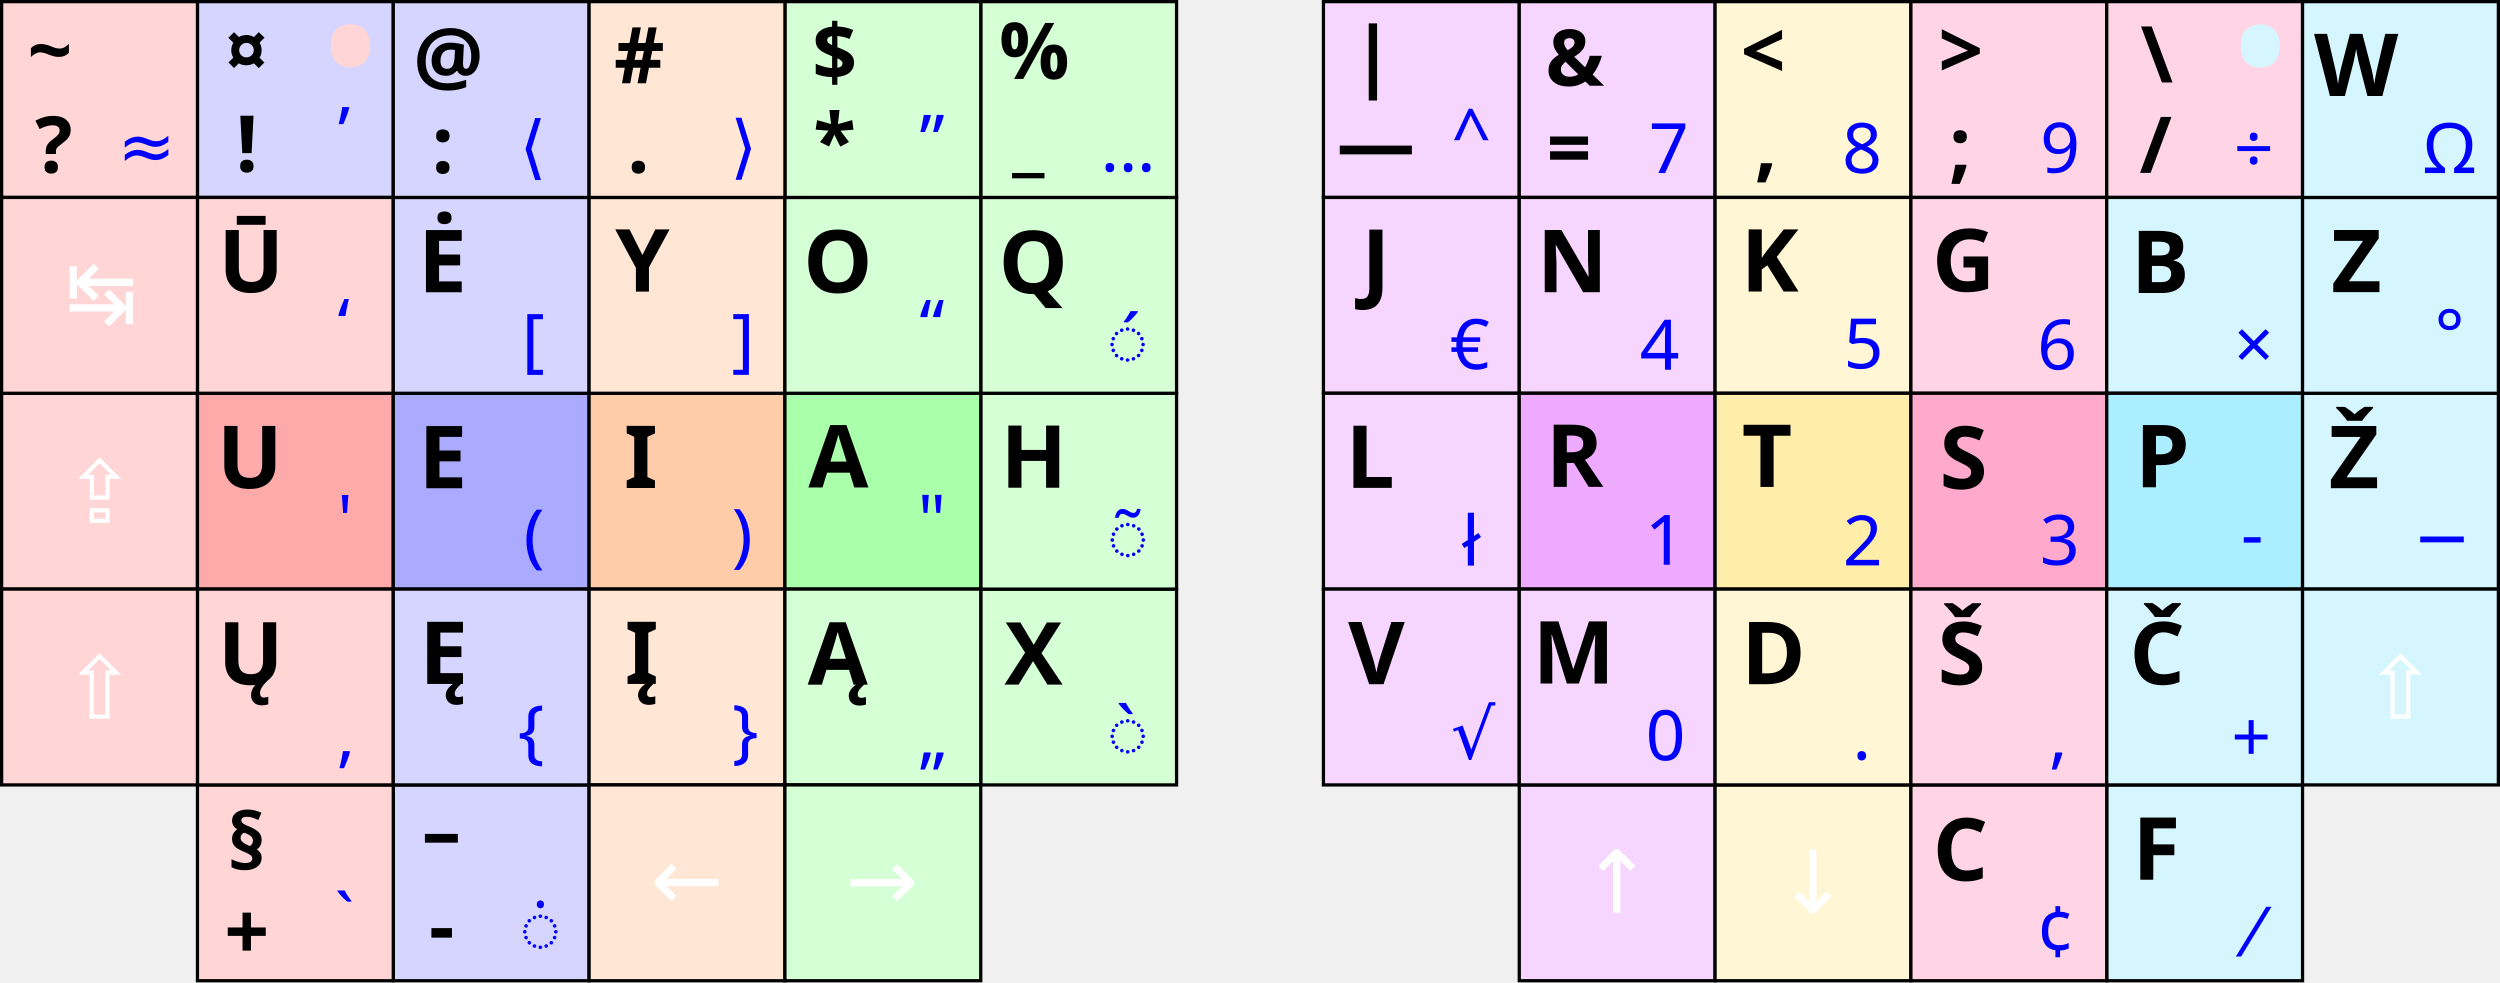
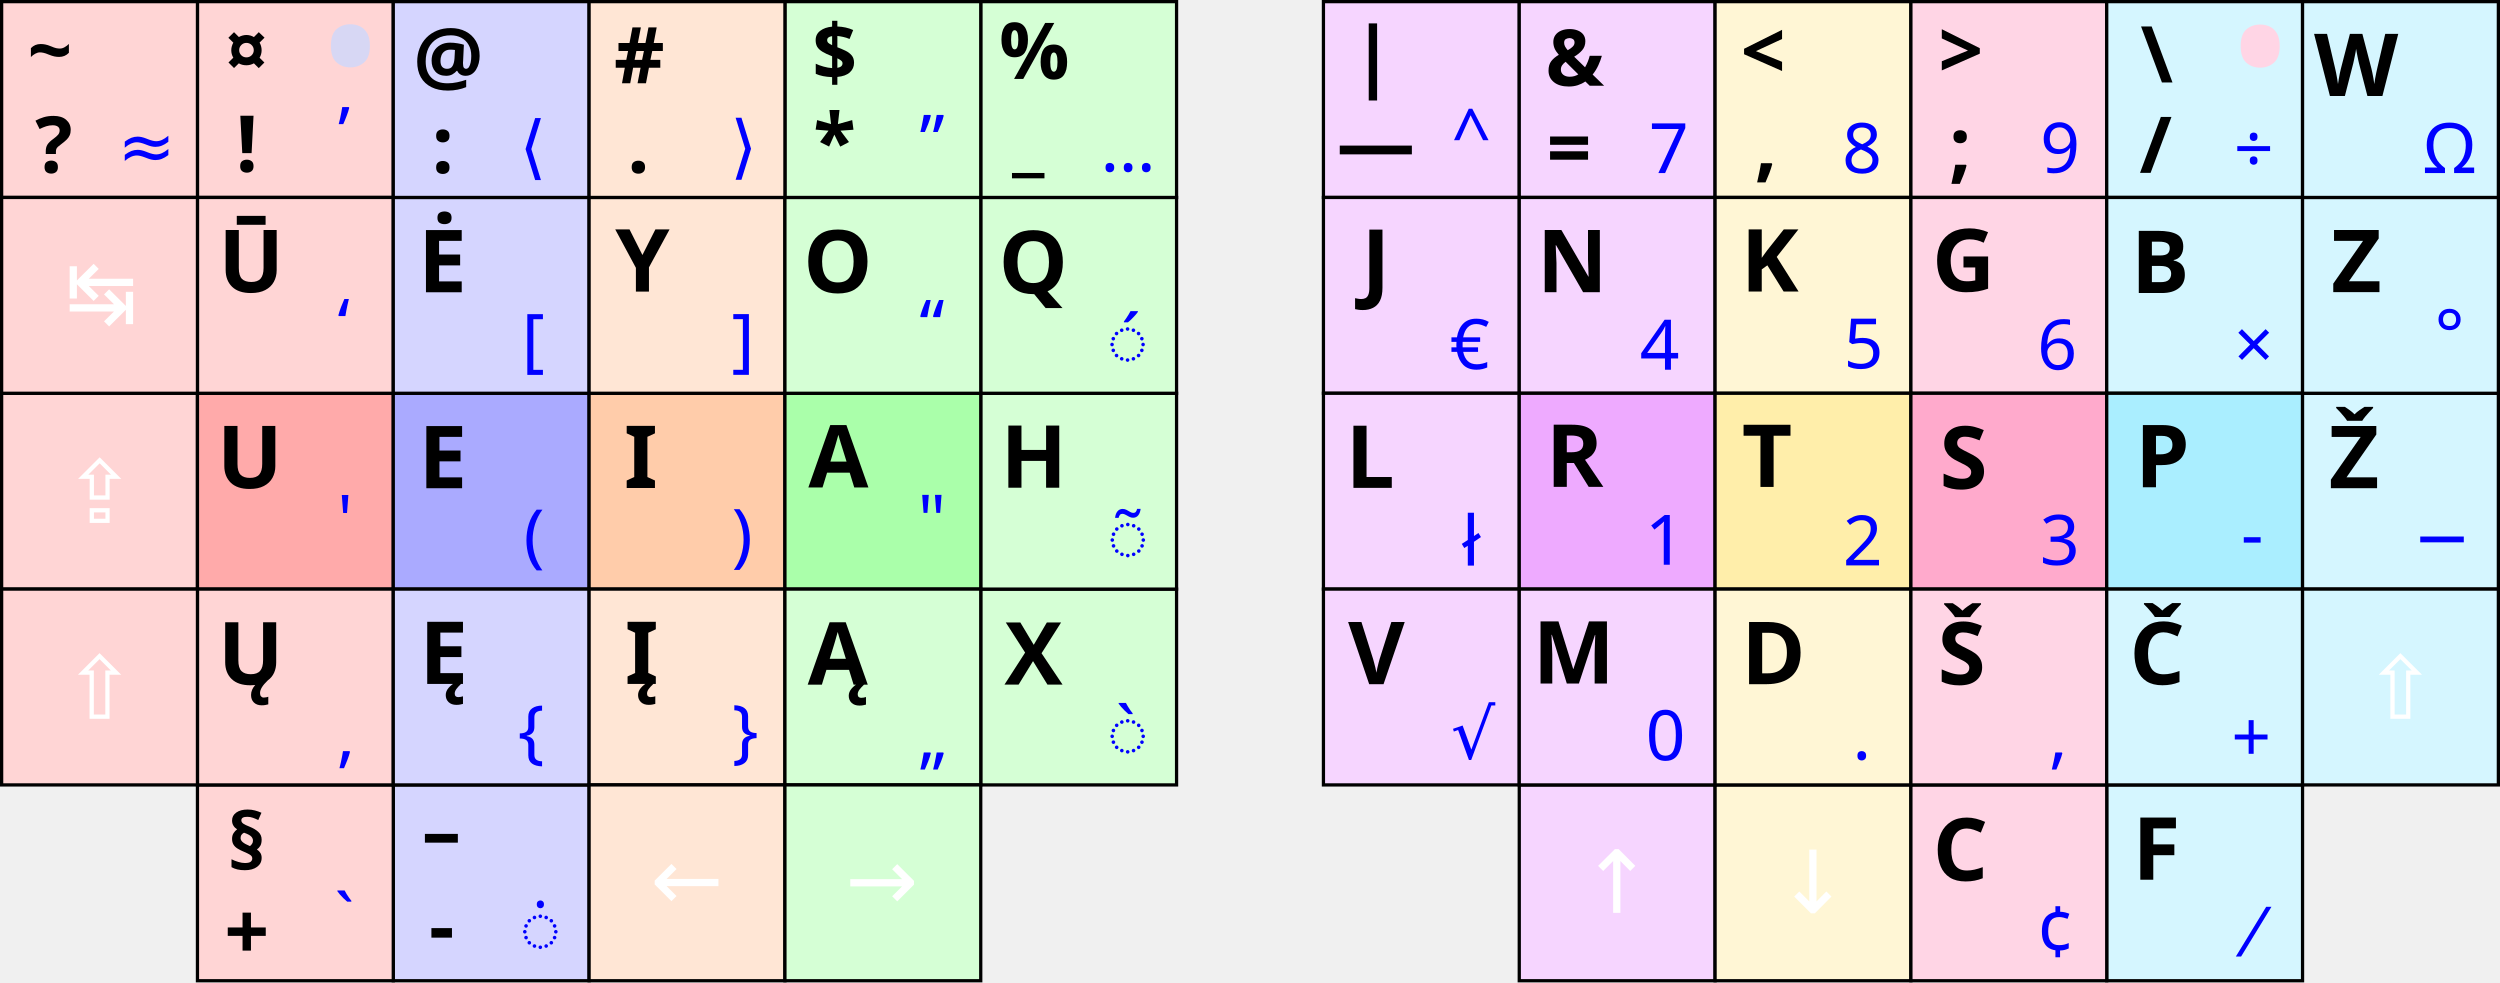
<svg xmlns="http://www.w3.org/2000/svg" width="766" height="301" version="1.0">
  <path d="M.5 120.5h60v60H.5z" fill="#ffd5d5" fill-rule="evenodd" stroke="#000" />
  <text style="line-height:1.25;-inkscape-font-specification:'Noto Sans, Semi-Bold';font-variant-ligatures:normal;font-variant-caps:normal;font-variant-numeric:normal;font-variant-east-asian:normal" x="33.862" y="159.73" font-weight="600" font-size="26.667" font-family="'Noto Sans'" stroke-width="1.162" fill="#fff" transform="translate(-14.5 .5)">
    <tspan x="33.862" y="159.73" style="-inkscape-font-specification:'Noto Sans, Semi-Bold';font-variant-ligatures:normal;font-variant-caps:normal;font-variant-numeric:normal;font-variant-east-asian:normal" font-weight="400">⇪</tspan>
  </text>
  <path d="M465.5 240.5h60v60h-60z" fill="#f6d5ff" fill-rule="evenodd" stroke="#000" />
  <text style="line-height:1.25;-inkscape-font-specification:'Noto Sans, Semi-Bold';font-variant-ligatures:normal;font-variant-caps:normal;font-variant-numeric:normal;font-variant-east-asian:normal" x="498.705" y="279.211" font-weight="600" font-size="26.667" font-family="'Noto Sans'" stroke-width="1.162" fill="#fff" transform="translate(-14.5 .5)">
    <tspan x="498.705" y="279.211" style="-inkscape-font-specification:'Noto Sans, Semi-Bold';font-variant-ligatures:normal;font-variant-caps:normal;font-variant-numeric:normal;font-variant-east-asian:normal" font-weight="400">↑</tspan>
  </text>
  <path d="M525.5 240.5h60v60h-60z" fill="#fff6d5" fill-rule="evenodd" stroke="#000" />
  <text style="line-height:1.25;-inkscape-font-specification:'Noto Sans, Semi-Bold';font-variant-ligatures:normal;font-variant-caps:normal;font-variant-numeric:normal;font-variant-east-asian:normal" x="558.798" y="279.258" font-weight="600" font-size="26.667" font-family="'Noto Sans'" stroke-width="1.162" fill="#fff" transform="translate(-14.5 .5)">
    <tspan x="558.798" y="279.258" style="-inkscape-font-specification:'Noto Sans, Semi-Bold';font-variant-ligatures:normal;font-variant-caps:normal;font-variant-numeric:normal;font-variant-east-asian:normal" font-weight="400">↓</tspan>
  </text>
  <path d="M120.5 240.5h60v60h-60z" fill="#d5d5ff" fill-rule="evenodd" stroke="#000" />
  <text style="line-height:1.25;-inkscape-font-specification:'Noto Sans, Semi-Bold'" x="145.964" y="291.763" font-weight="600" font-size="24" font-family="Noto Sans" transform="translate(-14.5 .5)">
    <tspan x="145.964" y="291.763">-</tspan>
  </text>
  <text style="line-height:1.25;-inkscape-font-specification:'Noto Sans, Semi-Bold'" x="143.739" y="262.799" font-weight="600" font-size="24" font-family="Noto Sans" transform="translate(-14.5 .5)">
    <tspan x="143.739" y="262.799">–</tspan>
  </text>
  <text style="line-height:1.25;-inkscape-font-specification:'Noto Sans, Normal';font-variant-ligatures:normal;font-variant-caps:normal;font-variant-numeric:normal;font-variant-east-asian:normal" x="173.717" y="291.2" font-weight="400" font-size="21.333" font-family="Noto Sans" fill="#00f" transform="translate(-14.5 .5)">
    <tspan x="173.717" y="291.2" style="-inkscape-font-specification:'Noto Sans, Normal';font-variant-ligatures:normal;font-variant-caps:normal;font-variant-numeric:normal;font-variant-east-asian:normal">̇</tspan>
  </text>
  <path d="M60.5 240.5h60v60h-60z" fill="#ffd5d5" fill-rule="evenodd" stroke="#000" />
  <text style="line-height:1.25;-inkscape-font-specification:'Noto Sans, Semi-Bold'" x="83.253" y="293.424" font-weight="600" font-size="24" font-family="Noto Sans" transform="translate(-14.5 .5)">
    <tspan x="83.253" y="293.424">+</tspan>
  </text>
  <text style="line-height:1.25;-inkscape-font-specification:'Noto Sans, Semi-Bold'" x="84.183" y="265.899" font-weight="600" font-size="24" font-family="Noto Sans" transform="translate(-14.5 .5)">
    <tspan x="84.183" y="265.899">§</tspan>
  </text>
  <text style="line-height:1.25;-inkscape-font-specification:'Noto Sans, Semi-Bold'" x="117.012" y="288.692" font-weight="600" font-size="24" font-family="Noto Sans" fill="#00f" transform="translate(-14.5 .5)">
    <tspan x="117.012" y="288.692" style="-inkscape-font-specification:'Noto Sans, Normal';font-variant-ligatures:normal;font-variant-caps:normal;font-variant-numeric:normal;font-variant-east-asian:normal" font-weight="400" font-size="21.333">`</tspan>
  </text>
-   <path d="M60.5.5h60v60h-60z" fill="#d5d5ff" fill-rule="evenodd" stroke="#000" />
-   <text style="line-height:1.25;-inkscape-font-specification:'Noto Sans, Semi-Bold'" x="113.835" y="29.118" font-weight="600" font-size="24" font-family="Noto Sans" letter-spacing=".01" fill="#ffd5d5" transform="translate(-14.5 .5)">
-     <tspan x="113.835" y="29.118" style="-inkscape-font-specification:'Noto Sans, Semi-Bold';font-variant-ligatures:normal;font-variant-caps:normal;font-variant-numeric:normal;font-variant-east-asian:normal" font-size="42.667">•</tspan>
+   <path d="M60.5.5h60v60h-60z" fill="#d5d5ff" fill-rule="evenodd" stroke="#000" style="fill:#ffd5d5" />
+   <text style="line-height:1.25;-inkscape-font-specification:'Noto Sans, Semi-Bold';fill:#d7d7f4" x="113.835" y="29.118" font-weight="600" font-size="24" font-family="Noto Sans" letter-spacing=".01" fill="#ffd5d5" transform="translate(-14.5 .5)">
+     <tspan x="113.835" y="29.118" style="-inkscape-font-specification:'Noto Sans, Semi-Bold';font-variant-ligatures:normal;font-variant-caps:normal;font-variant-numeric:normal;font-variant-east-asian:normal;fill:#d7d7f4" font-size="42.667">•</tspan>
  </text>
  <text style="line-height:1.25;-inkscape-font-specification:'Noto Sans, Semi-Bold'" x="118.034" y="47.534" font-weight="600" font-size="24" font-family="Noto Sans" fill="#00f" transform="translate(-14.5 .5)">
    <tspan x="118.034" y="47.534" style="-inkscape-font-specification:'Noto Sans, Normal';font-variant-ligatures:normal;font-variant-caps:normal;font-variant-numeric:normal;font-variant-east-asian:normal" font-weight="400" font-size="21.333">’</tspan>
  </text>
  <text style="line-height:1.25;-inkscape-font-specification:'Noto Sans, Semi-Bold'" x="86.714" y="52.097" font-weight="600" font-size="24" font-family="Noto Sans" transform="translate(-14.5 .5)">
    <tspan x="86.714" y="52.097">!</tspan>
  </text>
  <text style="line-height:1.25;-inkscape-font-specification:'Noto Sans, Semi-Bold'" x="83.16" y="23.345" font-weight="600" font-size="24" font-family="Noto Sans" transform="translate(-14.5 .5)">
    <tspan x="83.16" y="23.345">¤</tspan>
  </text>
  <path d="M405.5.5h60v60h-60z" fill="#f6d5ff" fill-rule="evenodd" stroke="#000" />
  <text style="line-height:1.25;-inkscape-font-specification:'Noto Sans, Semi-Bold'" x="424.051" y="51.905" font-weight="600" font-size="24" font-family="Noto Sans" transform="translate(-14.5 .5)">
    <tspan x="424.051" y="51.905">—</tspan>
  </text>
  <text style="line-height:1.25;-inkscape-font-specification:'Noto Sans, Semi-Bold'" x="428.551" y="24.839" font-weight="600" font-size="24" font-family="Noto Sans" transform="translate(-14.5 .5)">
    <tspan x="428.551" y="24.839">|</tspan>
  </text>
  <text style="line-height:1.25;-inkscape-font-specification:'Noto Sans, Semi-Bold'" x="459.201" y="48.147" font-weight="600" font-size="24" font-family="Noto Sans" fill="#00f" transform="translate(-14.5 .5)">
    <tspan x="459.201" y="48.147" style="-inkscape-font-specification:'Noto Sans, Normal';font-variant-ligatures:normal;font-variant-caps:normal;font-variant-numeric:normal;font-variant-east-asian:normal" font-weight="400" font-size="21.333">^</tspan>
  </text>
  <path d="M465.5.5h60v60h-60z" fill="#f6d5ff" fill-rule="evenodd" stroke="#000" />
  <text style="line-height:1.25;-inkscape-font-specification:'Noto Sans, Semi-Bold'" x="488.406" y="53.324" font-weight="600" font-size="24" font-family="Noto Sans" transform="translate(-14.5 .5)">
    <tspan x="488.406" y="53.324">=</tspan>
  </text>
  <text style="line-height:1.25;-inkscape-font-specification:'Noto Sans, Semi-Bold'" x="488.014" y="25.779" font-weight="600" font-size="24" font-family="Noto Sans" transform="translate(-14.5 .5)">
    <tspan x="488.014" y="25.779">&amp;</tspan>
  </text>
  <text style="line-height:1.25;-inkscape-font-specification:'Noto Sans, Semi-Bold'" x="519.715" y="52.534" font-weight="600" font-size="24" font-family="Noto Sans" fill="#00f" transform="translate(-14.5 .5)">
    <tspan x="519.715" y="52.534" style="-inkscape-font-specification:'Noto Sans, Normal';font-variant-ligatures:normal;font-variant-caps:normal;font-variant-numeric:normal;font-variant-east-asian:normal" font-weight="400" font-size="21.333">7</tspan>
  </text>
  <path d="M525.5.5h60v60h-60z" fill="#fff6d5" fill-rule="evenodd" stroke="#000" />
  <text style="line-height:1.25;-inkscape-font-specification:'Noto Sans, Semi-Bold'" x="578.928" y="52.491" font-weight="600" font-size="24" font-family="Noto Sans" fill="#00f" transform="translate(-14.5 .5)">
    <tspan x="578.928" y="52.491" style="-inkscape-font-specification:'Noto Sans, Normal';font-variant-ligatures:normal;font-variant-caps:normal;font-variant-numeric:normal;font-variant-east-asian:normal" font-weight="400" font-size="21.333">8</tspan>
  </text>
  <text style="line-height:1.25;-inkscape-font-specification:'Noto Sans, Semi-Bold'" x="552.135" y="52.291" font-weight="600" font-size="24" font-family="Noto Sans" transform="translate(-14.5 .5)">
    <tspan x="552.135" y="52.291">,</tspan>
  </text>
  <text style="line-height:1.25;-inkscape-font-specification:'Noto Sans, Semi-Bold'" x="547.853" y="23.633" font-weight="600" font-size="24" font-family="Noto Sans" transform="translate(-14.5 .5)">
    <tspan x="547.853" y="23.633">&lt;</tspan>
  </text>
-   <path d="M585.5.5h60v60h-60z" fill="#ffd5e5" fill-rule="evenodd" stroke="#000" />
+   <path d="M585.5.5h60v60h-60z" fill="#ffd5e5" fill-rule="evenodd" stroke="#000" style="fill:#ffd5e5" />
  <text style="line-height:1.25;-inkscape-font-specification:'Noto Sans, Semi-Bold'" x="611.669" y="52.75" font-weight="600" font-size="24" font-family="Noto Sans" transform="translate(-14.5 .5)">
    <tspan x="611.669" y="52.75">;</tspan>
  </text>
  <text style="line-height:1.25;-inkscape-font-specification:'Noto Sans, Semi-Bold'" x="608.438" y="23.454" font-weight="600" font-size="24" font-family="Noto Sans" transform="translate(-14.5 .5)">
    <tspan x="608.438" y="23.454">&gt;</tspan>
  </text>
  <text style="line-height:1.25;-inkscape-font-specification:'Noto Sans, Semi-Bold'" x="639.629" y="52.387" font-weight="600" font-size="24" font-family="Noto Sans" fill="#00f" transform="translate(-14.5 .5)">
    <tspan x="639.629" y="52.387" style="-inkscape-font-specification:'Noto Sans, Normal';font-variant-ligatures:normal;font-variant-caps:normal;font-variant-numeric:normal;font-variant-east-asian:normal" font-weight="400" font-size="21.333">9</tspan>
  </text>
-   <path d="M645.5.5h60v60h-60z" fill="#ffd5e5" fill-rule="evenodd" stroke="#000" />
+   <path d="M645.5.5h60v60h-60z" fill="#ffd5e5" fill-rule="evenodd" stroke="#000" style="fill:#d5f6ff" />
  <text style="line-height:1.25;-inkscape-font-specification:'Noto Sans, Semi-Bold'" x="670.039" y="52.459" font-weight="600" font-size="24" font-family="Noto Sans" transform="translate(-14.5 .5)">
    <tspan x="670.039" y="52.459">/</tspan>
  </text>
  <text style="line-height:1.25;-inkscape-font-specification:'Noto Sans, Semi-Bold'" x="670.382" y="24.759" font-weight="600" font-size="24" font-family="Noto Sans" transform="translate(-14.5 .5)">
    <tspan x="670.382" y="24.759">\</tspan>
  </text>
  <text style="line-height:1.25;-inkscape-font-specification:'Noto Sans, Semi-Bold'" x="698.946" y="52.557" font-weight="600" font-size="24" font-family="Noto Sans" fill="#00f" transform="translate(-14.5 .5)">
    <tspan x="698.946" y="52.557" style="-inkscape-font-specification:'Noto Sans, Normal';font-variant-ligatures:normal;font-variant-caps:normal;font-variant-numeric:normal;font-variant-east-asian:normal" font-weight="400" font-size="21.333">÷</tspan>
  </text>
  <path d="M300.5 180.5h60v60h-60z" fill="#d5ffd5" fill-rule="evenodd" stroke="#000" />
  <text style="line-height:1.25;-inkscape-font-specification:'Noto Sans, Semi-Bold'" x="322.271" y="209.27" font-weight="600" font-size="26.667" font-family="Noto Sans" transform="translate(-14.5 .5)">
    <tspan x="322.271" y="209.27">X</tspan>
  </text>
  <text style="line-height:1.25;-inkscape-font-specification:'Noto Sans, Normal';font-variant-ligatures:normal;font-variant-caps:normal;font-variant-numeric:normal;font-variant-east-asian:normal" x="353.688" y="231.315" font-weight="400" font-size="21.333" font-family="Noto Sans" fill="#00f" transform="translate(-14.5 .5)">
    <tspan x="353.688" y="231.315" style="-inkscape-font-specification:'Noto Sans, Normal';font-variant-ligatures:normal;font-variant-caps:normal;font-variant-numeric:normal;font-variant-east-asian:normal">̀</tspan>
  </text>
  <path d="M300.5 120.5h60v60h-60z" fill="#d5ffd5" fill-rule="evenodd" stroke="#000" />
  <text style="line-height:1.25;-inkscape-font-specification:'Noto Sans, Semi-Bold'" x="321.053" y="148.936" font-weight="600" font-size="26.667" font-family="Noto Sans" transform="translate(-14.5 .5)">
    <tspan x="321.053" y="148.936">H</tspan>
  </text>
  <text style="line-height:1.25;-inkscape-font-specification:'Noto Sans, Normal';font-variant-ligatures:normal;font-variant-caps:normal;font-variant-numeric:normal;font-variant-east-asian:normal" x="353.724" y="171.176" font-weight="400" font-size="21.333" font-family="Noto Sans" fill="#00f" transform="translate(-14.5 .5)">
    <tspan x="353.724" y="171.176" style="-inkscape-font-specification:'Noto Sans, Normal';font-variant-ligatures:normal;font-variant-caps:normal;font-variant-numeric:normal;font-variant-east-asian:normal">̃</tspan>
  </text>
  <path d="M300.5 60.5h60v60h-60z" fill="#d5ffd5" fill-rule="evenodd" stroke="#000" />
  <text style="line-height:1.25;-inkscape-font-specification:'Noto Sans, Semi-Bold'" x="320.467" y="89.353" font-weight="600" font-size="26.667" font-family="Noto Sans" transform="translate(-14.5 .5)">
    <tspan x="320.467" y="89.353">Q</tspan>
  </text>
  <text style="line-height:1.25;-inkscape-font-specification:'Noto Sans, Semi-Bold'" x="353.65" y="111.271" font-weight="600" font-size="24" font-family="Noto Sans" fill="#00f" transform="translate(-14.5 .5)">
    <tspan x="353.65" y="111.271" style="-inkscape-font-specification:'Noto Sans, Normal';font-variant-ligatures:normal;font-variant-caps:normal;font-variant-numeric:normal;font-variant-east-asian:normal" font-weight="400" font-size="21.333">́</tspan>
  </text>
  <path d="M60.5 120.5h60v60h-60z" fill="#faa" fill-rule="evenodd" stroke="#000" />
  <text style="line-height:1.25;-inkscape-font-specification:'Noto Sans, Semi-Bold'" x="80.967" y="149.054" font-weight="600" font-size="26.667" font-family="Noto Sans" transform="translate(-14.5 .5)">
    <tspan x="80.967" y="149.054">U</tspan>
  </text>
  <text style="line-height:1.25;-inkscape-font-specification:'Noto Sans, Normal';font-variant-ligatures:normal;font-variant-caps:normal;font-variant-numeric:normal;font-variant-east-asian:normal" x="117.835" y="166.394" font-weight="400" font-size="21.333" font-family="Noto Sans" fill="#00f" transform="translate(-14.5 .5)">
    <tspan x="117.835" y="166.394" style="-inkscape-font-specification:'Noto Sans, Normal';font-variant-ligatures:normal;font-variant-caps:normal;font-variant-numeric:normal;font-variant-east-asian:normal">'</tspan>
  </text>
  <path d="M120.5 120.5h60v60h-60z" fill="#aaf" fill-rule="evenodd" stroke="#000" />
  <text style="line-height:1.25;-inkscape-font-specification:'Noto Sans, Semi-Bold'" x="142.726" y="149.092" font-weight="600" font-size="26.667" font-family="Noto Sans" transform="translate(-14.5 .5)">
    <tspan x="142.726" y="149.092">E</tspan>
  </text>
  <text style="line-height:1.25;-inkscape-font-specification:'Noto Sans, Normal';font-variant-ligatures:normal;font-variant-caps:normal;font-variant-numeric:normal;font-variant-east-asian:normal" x="174.94" y="170.89" font-weight="400" font-size="21.333" font-family="Noto Sans" fill="#00f" transform="translate(-14.5 .5)">
    <tspan x="174.94" y="170.89" style="-inkscape-font-specification:'Noto Sans, Normal';font-variant-ligatures:normal;font-variant-caps:normal;font-variant-numeric:normal;font-variant-east-asian:normal">(</tspan>
  </text>
  <path d="M180.5 120.5h60v60h-60z" fill="#fca" fill-rule="evenodd" stroke="#000" />
  <text style="line-height:1.25;-inkscape-font-specification:'Noto Sans, Semi-Bold'" x="205.662" y="149.022" font-weight="600" font-size="26.667" font-family="Noto Sans" transform="translate(-14.5 .5)">
    <tspan x="205.662" y="149.022">I</tspan>
  </text>
  <text style="line-height:1.25;-inkscape-font-specification:'Noto Sans, Normal';font-variant-ligatures:normal;font-variant-caps:normal;font-variant-numeric:normal;font-variant-east-asian:normal" x="238.696" y="170.745" font-weight="400" font-size="21.333" font-family="Noto Sans" fill="#00f" transform="translate(-14.5 .5)">
    <tspan x="238.696" y="170.745" style="-inkscape-font-specification:'Noto Sans, Normal';font-variant-ligatures:normal;font-variant-caps:normal;font-variant-numeric:normal;font-variant-east-asian:normal">)</tspan>
  </text>
  <path d="M240.5 120.5h60v60h-60z" fill="#afa" fill-rule="evenodd" stroke="#000" />
  <text style="line-height:1.25;-inkscape-font-specification:'Noto Sans, Semi-Bold'" x="262.179" y="148.863" font-weight="600" font-size="26.667" font-family="Noto Sans" transform="translate(-14.5 .5)">
    <tspan x="262.179" y="148.863">A</tspan>
  </text>
  <text style="line-height:1.25;-inkscape-font-specification:'Noto Sans, Normal';font-variant-ligatures:normal;font-variant-caps:normal;font-variant-numeric:normal;font-variant-east-asian:normal" x="295.671" y="166.354" font-weight="400" font-size="21.333" font-family="Noto Sans" fill="#00f" transform="translate(-14.5 .5)">
    <tspan x="295.671" y="166.354" style="-inkscape-font-specification:'Noto Sans, Normal';font-variant-ligatures:normal;font-variant-caps:normal;font-variant-numeric:normal;font-variant-east-asian:normal">"</tspan>
  </text>
  <path d="M60.5 180.5h60v60h-60z" fill="#ffd5d5" fill-rule="evenodd" stroke="#000" />
  <text style="line-height:1.25;-inkscape-font-specification:'Noto Sans, Semi-Bold'" x="81.234" y="209.203" font-weight="600" font-size="26.667" font-family="Noto Sans" transform="translate(-14.5 .5)">
    <tspan x="81.234" y="209.203">Ų</tspan>
  </text>
  <text style="line-height:1.25;-inkscape-font-specification:'Noto Sans, Normal';font-variant-ligatures:normal;font-variant-caps:normal;font-variant-numeric:normal;font-variant-east-asian:normal" x="117.855" y="232.13" font-weight="400" font-size="21.333" font-family="Noto Sans" fill="#00f" transform="translate(-14.5 .5)">
    <tspan x="117.855" y="232.13" style="-inkscape-font-specification:'Noto Sans, Normal';font-variant-ligatures:normal;font-variant-caps:normal;font-variant-numeric:normal;font-variant-east-asian:normal">‚</tspan>
  </text>
  <path d="M120.5 180.5h60v60h-60z" fill="#d5d5ff" fill-rule="evenodd" stroke="#000" />
  <text style="line-height:1.25;-inkscape-font-specification:'Noto Sans, Semi-Bold'" x="142.995" y="209.065" font-weight="600" font-size="26.667" font-family="Noto Sans" transform="translate(-14.5 .5)">
    <tspan x="142.995" y="209.065">Ę</tspan>
  </text>
  <text style="line-height:1.25;-inkscape-font-specification:'Noto Sans, Normal';font-variant-ligatures:normal;font-variant-caps:normal;font-variant-numeric:normal;font-variant-east-asian:normal" x="173.169" y="230.933" font-weight="400" font-size="21.333" font-family="Noto Sans" fill="#00f" transform="translate(-14.5 .5)">
    <tspan x="173.169" y="230.933" style="-inkscape-font-specification:'Noto Sans, Normal';font-variant-ligatures:normal;font-variant-caps:normal;font-variant-numeric:normal;font-variant-east-asian:normal">{</tspan>
  </text>
  <path d="M180.5 180.5h60v60h-60z" fill="#ffe6d5" fill-rule="evenodd" stroke="#000" />
  <text style="line-height:1.25;-inkscape-font-specification:'Noto Sans, Semi-Bold'" x="205.925" y="209.061" font-weight="600" font-size="26.667" font-family="Noto Sans" transform="translate(-14.5 .5)">
    <tspan x="205.925" y="209.061">Į</tspan>
  </text>
  <text style="line-height:1.25;-inkscape-font-specification:'Noto Sans, Normal';font-variant-ligatures:normal;font-variant-caps:normal;font-variant-numeric:normal;font-variant-east-asian:normal" x="238.813" y="230.823" font-weight="400" font-size="21.333" font-family="Noto Sans" fill="#00f" transform="translate(-14.5 .5)">
    <tspan x="238.813" y="230.823" style="-inkscape-font-specification:'Noto Sans, Normal';font-variant-ligatures:normal;font-variant-caps:normal;font-variant-numeric:normal;font-variant-east-asian:normal">}</tspan>
  </text>
  <path d="M240.5 180.5h60v60h-60z" fill="#d5ffd5" fill-rule="evenodd" stroke="#000" />
  <text style="line-height:1.25;-inkscape-font-specification:'Noto Sans, Semi-Bold'" x="261.976" y="209.283" font-weight="600" font-size="26.667" font-family="Noto Sans" transform="translate(-14.5 .5)">
    <tspan x="261.976" y="209.283">Ą</tspan>
  </text>
  <text style="line-height:1.25;-inkscape-font-specification:'Noto Sans, Normal';font-variant-ligatures:normal;font-variant-caps:normal;font-variant-numeric:normal;font-variant-east-asian:normal" x="295.845" y="232.54" font-weight="400" font-size="21.333" font-family="Noto Sans" fill="#00f" transform="translate(-14.5 .5)">
    <tspan x="295.845" y="232.54" style="-inkscape-font-specification:'Noto Sans, Normal';font-variant-ligatures:normal;font-variant-caps:normal;font-variant-numeric:normal;font-variant-east-asian:normal">„</tspan>
  </text>
  <path d="M60.5 60.5h60v60h-60z" fill="#ffd5d5" fill-rule="evenodd" stroke="#000" />
  <text style="line-height:1.25;-inkscape-font-specification:'Noto Sans, Semi-Bold';font-variant-ligatures:normal;font-variant-caps:normal;font-variant-numeric:normal;font-variant-east-asian:normal" x="81.377" y="89.022" font-weight="600" font-size="26.667" font-family="Noto Sans" transform="translate(-14.5 .5)">
    <tspan x="81.377" y="89.022">Ū</tspan>
  </text>
  <text style="line-height:1.25;-inkscape-font-specification:'Noto Sans, Semi-Bold'" x="117.92" y="106.346" font-weight="600" font-size="24" font-family="Noto Sans" fill="#00f" transform="translate(-14.5 .5)">
    <tspan x="117.92" y="106.346" style="-inkscape-font-specification:'Noto Sans, Normal';font-variant-ligatures:normal;font-variant-caps:normal;font-variant-numeric:normal;font-variant-east-asian:normal" font-weight="400" font-size="21.333">‘</tspan>
  </text>
  <path d="M120.5 60.5h60v60h-60z" fill="#d5d5ff" fill-rule="evenodd" stroke="#000" />
  <text style="line-height:1.25;-inkscape-font-specification:'Noto Sans, Semi-Bold'" x="142.611" y="89.043" font-weight="600" font-size="26.667" font-family="Noto Sans" transform="translate(-14.5 .5)">
    <tspan x="142.611" y="89.043">Ė</tspan>
  </text>
  <text style="line-height:1.25;-inkscape-font-specification:'Noto Sans, Semi-Bold'" x="174.366" y="110.991" font-weight="600" font-size="24" font-family="Noto Sans" fill="#00f" transform="translate(-14.5 .5)">
    <tspan x="174.366" y="110.991" style="-inkscape-font-specification:'Noto Sans, Normal';font-variant-ligatures:normal;font-variant-caps:normal;font-variant-numeric:normal;font-variant-east-asian:normal" font-weight="400" font-size="21.333">[</tspan>
  </text>
  <path d="M180.5 60.5h60v60h-60z" fill="#ffe6d5" fill-rule="evenodd" stroke="#000" />
  <text style="line-height:1.25;-inkscape-font-specification:'Noto Sans, Semi-Bold'" x="203.01" y="88.838" font-weight="600" font-size="26.667" font-family="Noto Sans" transform="translate(-14.5 .5)">
    <tspan x="203.01" y="88.838">Y</tspan>
  </text>
  <text style="line-height:1.25;-inkscape-font-specification:'Noto Sans, Semi-Bold'" x="238.649" y="110.978" font-weight="600" font-size="24" font-family="Noto Sans" fill="#00f" transform="translate(-14.5 .5)">
    <tspan x="238.649" y="110.978" style="-inkscape-font-specification:'Noto Sans, Normal';font-variant-ligatures:normal;font-variant-caps:normal;font-variant-numeric:normal;font-variant-east-asian:normal" font-weight="400" font-size="21.333">]</tspan>
  </text>
  <path d="M240.5 60.5h60v60h-60z" fill="#d5ffd5" fill-rule="evenodd" stroke="#000" />
  <text style="line-height:1.25;-inkscape-font-specification:'Noto Sans, Semi-Bold'" x="260.609" y="89.162" font-weight="600" font-size="26.667" font-family="Noto Sans" transform="translate(-14.5 .5)">
    <tspan x="260.609" y="89.162">O</tspan>
  </text>
  <text style="line-height:1.25;-inkscape-font-specification:'Noto Sans, Semi-Bold'" x="296.211" y="106.666" font-weight="600" font-size="24" font-family="Noto Sans" fill="#00f" transform="translate(-14.5 .5)">
    <tspan x="296.211" y="106.666" style="-inkscape-font-specification:'Noto Sans, Normal';font-variant-ligatures:normal;font-variant-caps:normal;font-variant-numeric:normal;font-variant-east-asian:normal" font-weight="400" font-size="21.333">“</tspan>
  </text>
  <path d="M405.5 60.5h60v60h-60z" fill="#f6d5ff" fill-rule="evenodd" stroke="#000" />
  <text style="line-height:1.25;-inkscape-font-specification:'Noto Sans, Semi-Bold'" x="431.666" y="88.907" font-weight="600" font-size="26.667" font-family="Noto Sans" transform="translate(-14.5 .5)">
    <tspan x="431.666" y="88.907">J</tspan>
  </text>
  <text style="line-height:1.25;-inkscape-font-specification:'Noto Sans, Semi-Bold'" x="458.733" y="112.567" font-weight="600" font-size="24" font-family="Noto Sans" fill="#00f" transform="translate(-14.5 .5)">
    <tspan x="458.733" y="112.567" style="-inkscape-font-specification:'Noto Sans, Normal';font-variant-ligatures:normal;font-variant-caps:normal;font-variant-numeric:normal;font-variant-east-asian:normal" font-weight="400" font-size="21.333">€</tspan>
  </text>
  <path d="M465.5 60.5h60v60h-60z" fill="#f6d5ff" fill-rule="evenodd" stroke="#000" />
  <text style="line-height:1.25;-inkscape-font-specification:'Noto Sans, Semi-Bold'" x="485.405" y="89.028" font-weight="600" font-size="26.667" font-family="Noto Sans" transform="translate(-14.5 .5)">
    <tspan x="485.405" y="89.028">N</tspan>
  </text>
  <text style="line-height:1.25;-inkscape-font-specification:'Noto Sans, Semi-Bold'" x="516.915" y="112.789" font-weight="600" font-size="24" font-family="Noto Sans" fill="#00f" transform="translate(-14.5 .5)">
    <tspan x="516.915" y="112.789" style="-inkscape-font-specification:'Noto Sans, Normal';font-variant-ligatures:normal;font-variant-caps:normal;font-variant-numeric:normal;font-variant-east-asian:normal" font-weight="400" font-size="21.333">4</tspan>
  </text>
  <path d="M525.5 60.5h60v60h-60z" fill="#fff6d5" fill-rule="evenodd" stroke="#000" />
  <text style="line-height:1.25;-inkscape-font-specification:'Noto Sans, Semi-Bold'" x="547.878" y="88.832" font-weight="600" font-size="26.667" font-family="Noto Sans" transform="translate(-14.5 .5)">
    <tspan x="547.878" y="88.832">K</tspan>
  </text>
  <text style="line-height:1.25;-inkscape-font-specification:'Noto Sans, Semi-Bold'" x="579.395" y="112.373" font-weight="600" font-size="24" font-family="Noto Sans" fill="#00f" transform="translate(-14.5 .5)">
    <tspan x="579.395" y="112.373" style="-inkscape-font-specification:'Noto Sans, Normal';font-variant-ligatures:normal;font-variant-caps:normal;font-variant-numeric:normal;font-variant-east-asian:normal" font-weight="400" font-size="21.333">5</tspan>
  </text>
  <path d="M585.5 60.5h60v60h-60z" fill="#ffd5e5" fill-rule="evenodd" stroke="#000" />
  <text style="line-height:1.25;-inkscape-font-specification:'Noto Sans, Semi-Bold'" x="606.485" y="88.781" font-weight="600" font-size="26.667" font-family="Noto Sans" transform="translate(-14.5 .5)">
    <tspan x="606.485" y="88.781">G</tspan>
  </text>
  <text style="line-height:1.25;-inkscape-font-specification:'Noto Sans, Semi-Bold'" x="638.719" y="112.715" font-weight="600" font-size="24" font-family="Noto Sans" fill="#00f" transform="translate(-14.5 .5)">
    <tspan x="638.719" y="112.715" style="-inkscape-font-specification:'Noto Sans, Normal';font-variant-ligatures:normal;font-variant-caps:normal;font-variant-numeric:normal;font-variant-east-asian:normal" font-weight="400" font-size="21.333">6</tspan>
  </text>
  <path d="M645.5 60.5h60v60h-60z" fill="#d5f6ff" fill-rule="evenodd" stroke="#000" />
  <text style="line-height:1.25;-inkscape-font-specification:'Noto Sans, Semi-Bold'" x="667.417" y="89.279" font-weight="600" font-size="26.667" font-family="Noto Sans" transform="translate(-14.5 .5)">
    <tspan x="667.417" y="89.279">B</tspan>
  </text>
  <text style="line-height:1.25;-inkscape-font-specification:'Noto Sans, Semi-Bold'" x="698.963" y="112.602" font-weight="600" font-size="24" font-family="Noto Sans" fill="#00f" transform="translate(-14.5 .5)">
    <tspan x="698.963" y="112.602" style="-inkscape-font-specification:'Noto Sans, Normal';font-variant-ligatures:normal;font-variant-caps:normal;font-variant-numeric:normal;font-variant-east-asian:normal" font-weight="400" font-size="21.333">×</tspan>
  </text>
  <path d="M405.5 120.5h60v60h-60z" fill="#f6d5ff" fill-rule="evenodd" stroke="#000" />
  <text style="line-height:1.25;-inkscape-font-specification:'Noto Sans, Semi-Bold'" x="426.786" y="148.985" font-weight="600" font-size="26.667" font-family="Noto Sans" transform="translate(-14.5 .5)">
    <tspan x="426.786" y="148.985">L</tspan>
  </text>
  <text style="line-height:1.25;-inkscape-font-specification:'Noto Sans, Normal';font-variant-ligatures:normal;font-variant-caps:normal;font-variant-numeric:normal;font-variant-east-asian:normal" x="462.577" y="172.805" font-weight="400" font-size="21.333" font-family="Noto Sans" fill="#00f" transform="translate(-14.5 .5)">
    <tspan x="462.577" y="172.805" style="-inkscape-font-specification:'Noto Sans, Normal';font-variant-ligatures:normal;font-variant-caps:normal;font-variant-numeric:normal;font-variant-east-asian:normal">ł</tspan>
  </text>
  <path d="M465.5 120.5h60v60h-60z" fill="#eaf" fill-rule="evenodd" stroke="#000" />
  <text style="line-height:1.25;-inkscape-font-specification:'Noto Sans, Semi-Bold'" x="488.148" y="148.671" font-weight="600" font-size="26.667" font-family="Noto Sans" transform="translate(-14.5 .5)">
    <tspan x="488.148" y="148.671">R</tspan>
  </text>
  <text style="line-height:1.25;-inkscape-font-specification:'Noto Sans, Normal';font-variant-ligatures:normal;font-variant-caps:normal;font-variant-numeric:normal;font-variant-east-asian:normal" x="518.544" y="172.531" font-weight="400" font-size="21.333" font-family="Noto Sans" fill="#00f" transform="translate(-14.5 .5)">
    <tspan x="518.544" y="172.531" style="-inkscape-font-specification:'Noto Sans, Normal';font-variant-ligatures:normal;font-variant-caps:normal;font-variant-numeric:normal;font-variant-east-asian:normal">1</tspan>
  </text>
  <path d="M525.5 120.5h60v60h-60z" fill="#fea" fill-rule="evenodd" stroke="#000" />
  <text style="line-height:1.25;-inkscape-font-specification:'Noto Sans, Semi-Bold'" x="548.201" y="148.696" font-weight="600" font-size="26.667" font-family="Noto Sans" transform="translate(-14.5 .5)">
    <tspan x="548.201" y="148.696">T</tspan>
  </text>
  <text style="line-height:1.25;-inkscape-font-specification:'Noto Sans, Normal';font-variant-ligatures:normal;font-variant-caps:normal;font-variant-numeric:normal;font-variant-east-asian:normal" x="579.138" y="172.739" font-weight="400" font-size="21.333" font-family="Noto Sans" fill="#00f" transform="translate(-14.5 .5)">
    <tspan x="579.138" y="172.739" style="-inkscape-font-specification:'Noto Sans, Normal';font-variant-ligatures:normal;font-variant-caps:normal;font-variant-numeric:normal;font-variant-east-asian:normal">2</tspan>
  </text>
  <path d="M585.5 120.5h60v60h-60z" fill="#fac" fill-rule="evenodd" stroke="#000" />
  <text style="line-height:1.25;-inkscape-font-specification:'Noto Sans, Semi-Bold'" x="608.785" y="149.257" font-weight="600" font-size="26.667" font-family="Noto Sans" transform="translate(-14.5 .5)">
    <tspan x="608.785" y="149.257">S</tspan>
  </text>
  <text style="line-height:1.25;-inkscape-font-specification:'Noto Sans, Normal';font-variant-ligatures:normal;font-variant-caps:normal;font-variant-numeric:normal;font-variant-east-asian:normal" x="639.524" y="172.565" font-weight="400" font-size="21.333" font-family="Noto Sans" fill="#00f" transform="translate(-14.5 .5)">
    <tspan x="639.524" y="172.565" style="-inkscape-font-specification:'Noto Sans, Normal';font-variant-ligatures:normal;font-variant-caps:normal;font-variant-numeric:normal;font-variant-east-asian:normal">3</tspan>
  </text>
  <path d="M645.5 120.5h60v60h-60z" fill="#aef" fill-rule="evenodd" stroke="#000" />
  <text style="line-height:1.25;-inkscape-font-specification:'Noto Sans, Semi-Bold'" x="668.67" y="148.787" font-weight="600" font-size="26.667" font-family="Noto Sans" transform="translate(-14.5 .5)">
    <tspan x="668.67" y="148.787" style="-inkscape-font-specification:'Noto Sans Semi-Bold'">P</tspan>
  </text>
  <path d="M705.5 120.5h60v60h-60z" fill="#d5f6ff" fill-rule="evenodd" stroke="#000" />
  <text style="line-height:1.25;-inkscape-font-specification:'Noto Sans, Normal';font-variant-ligatures:normal;font-variant-caps:normal;font-variant-numeric:normal;font-variant-east-asian:normal" x="739.297" y="171.971" font-weight="400" font-size="21.333" font-family="'Noto Sans'" fill="#00f">
    <tspan x="739.297" y="171.971" style="-inkscape-font-specification:'Noto Sans, Normal';font-variant-ligatures:normal;font-variant-caps:normal;font-variant-numeric:normal;font-variant-east-asian:normal">−</tspan>
  </text>
  <text style="line-height:1.25;-inkscape-font-specification:'Noto Sans, Semi-Bold'" x="728.039" y="149.077" font-weight="600" font-size="26.667" font-family="Noto Sans" transform="translate(-14.5 .5)">
    <tspan x="728.039" y="149.077">Ž</tspan>
  </text>
  <text style="line-height:1.25;-inkscape-font-specification:'Noto Sans, Semi-Bold'" x="686.638" y="171.148" font-weight="600" font-size="24" font-family="'Noto Sans'" fill="#00f">
    <tspan x="686.638" y="171.148" style="-inkscape-font-specification:'Noto Sans, Normal';font-variant-ligatures:normal;font-variant-caps:normal;font-variant-numeric:normal;font-variant-east-asian:normal" font-weight="400" font-size="21.333">-</tspan>
  </text>
  <path d="M705.5 60.5h60v60h-60z" fill="#d5f6ff" fill-rule="evenodd" stroke="#000" />
  <text style="line-height:1.25;-inkscape-font-specification:'Noto Sans, Semi-Bold'" x="728.768" y="89.01" font-weight="600" font-size="26.667" font-family="Noto Sans" transform="translate(-14.5 .5)">
    <tspan x="728.768" y="89.01">Z</tspan>
  </text>
  <text style="line-height:1.25;-inkscape-font-specification:'Noto Sans, Semi-Bold'" x="760.485" y="109.55" font-weight="600" font-size="24" font-family="Noto Sans" fill="#00f" transform="translate(-14.5 .5)">
    <tspan x="760.485" y="109.55" style="-inkscape-font-specification:'Noto Sans, Normal';font-variant-ligatures:normal;font-variant-caps:normal;font-variant-numeric:normal;font-variant-east-asian:normal" font-weight="400" font-size="21.333">°</tspan>
  </text>
  <path d="M645.5 240.5h60v60h-60z" fill="#d5f6ff" fill-rule="evenodd" stroke="#000" />
  <text style="line-height:1.25;-inkscape-font-specification:'Noto Sans, Semi-Bold'" x="667.889" y="269.046" font-weight="600" font-size="26.667" font-family="Noto Sans" transform="translate(-14.5 .5)">
    <tspan x="667.889" y="269.046">F</tspan>
  </text>
  <text style="line-height:1.25;-inkscape-font-specification:'Noto Sans, Semi-Bold'" x="703.646" y="292.575" font-weight="600" font-size="24" font-family="Noto Sans" fill="#00f" transform="translate(-14.5 .5)">
    <tspan x="703.646" y="292.575" style="-inkscape-font-specification:'Noto Sans, Normal';font-variant-ligatures:normal;font-variant-caps:normal;font-variant-numeric:normal;font-variant-east-asian:normal" font-weight="400" font-size="21.333">⁄</tspan>
  </text>
  <path d="M585.5 240.5h60v60h-60z" fill="#ffd5e5" fill-rule="evenodd" stroke="#000" />
  <text style="line-height:1.25;-inkscape-font-specification:'Noto Sans, Semi-Bold'" x="606.673" y="269.311" font-weight="600" font-size="26.667" font-family="Noto Sans" transform="translate(-14.5 .5)">
    <tspan x="606.673" y="269.311">C</tspan>
  </text>
  <text style="line-height:1.25;-inkscape-font-specification:'Noto Sans, Semi-Bold'" x="638.204" y="292.595" font-weight="600" font-size="24" font-family="Noto Sans" fill="#00f" transform="translate(-14.5 .5)">
    <tspan x="638.204" y="292.595" style="-inkscape-font-specification:'Noto Sans, Normal';font-variant-ligatures:normal;font-variant-caps:normal;font-variant-numeric:normal;font-variant-east-asian:normal" font-weight="400" font-size="21.333">¢</tspan>
  </text>
  <path d="M405.5 180.5h60v60h-60z" fill="#f6d5ff" fill-rule="evenodd" stroke="#000" />
  <text style="line-height:1.25;-inkscape-font-specification:'Noto Sans, Semi-Bold'" x="427.561" y="209.127" font-weight="600" font-size="26.667" font-family="Noto Sans" transform="translate(-14.5 .5)">
    <tspan x="427.561" y="209.127">V</tspan>
  </text>
  <text style="line-height:1.25;-inkscape-font-specification:'Noto Sans, Normal';font-variant-ligatures:normal;font-variant-caps:normal;font-variant-numeric:normal;font-variant-east-asian:normal" x="459.065" y="231.952" font-weight="400" font-size="21.333" font-family="Noto Sans" fill="#00f" transform="translate(-14.5 .5)">
    <tspan x="459.065" y="231.952" style="-inkscape-font-specification:'Noto Sans, Normal';font-variant-ligatures:normal;font-variant-caps:normal;font-variant-numeric:normal;font-variant-east-asian:normal">√</tspan>
  </text>
  <path d="M465.5 180.5h60v60h-60z" fill="#f6d5ff" fill-rule="evenodd" stroke="#000" />
  <text style="line-height:1.25;-inkscape-font-specification:'Noto Sans, Semi-Bold'" x="484.119" y="208.942" font-weight="600" font-size="26.667" font-family="Noto Sans" transform="translate(-14.5 .5)">
    <tspan x="484.119" y="208.942">M</tspan>
  </text>
  <text style="line-height:1.25;-inkscape-font-specification:'Noto Sans, Normal';font-variant-ligatures:normal;font-variant-caps:normal;font-variant-numeric:normal;font-variant-east-asian:normal" x="518.726" y="232.427" font-weight="400" font-size="21.333" font-family="Noto Sans" fill="#00f" transform="translate(-14.5 .5)">
    <tspan x="518.726" y="232.427" style="-inkscape-font-specification:'Noto Sans, Normal';font-variant-ligatures:normal;font-variant-caps:normal;font-variant-numeric:normal;font-variant-east-asian:normal">0</tspan>
  </text>
  <path d="M525.5 180.5h60v60h-60z" fill="#fff6d5" fill-rule="evenodd" stroke="#000" />
  <text style="line-height:1.25;-inkscape-font-specification:'Noto Sans, Semi-Bold'" x="548.007" y="209.132" font-weight="600" font-size="26.667" font-family="Noto Sans" transform="translate(-14.5 .5)">
    <tspan x="548.007" y="209.132">D</tspan>
  </text>
  <text style="line-height:1.25;-inkscape-font-specification:'Noto Sans, Normal';font-variant-ligatures:normal;font-variant-caps:normal;font-variant-numeric:normal;font-variant-east-asian:normal" x="582.085" y="232.207" font-weight="400" font-size="21.333" font-family="Noto Sans" fill="#00f" transform="translate(-14.5 .5)">
    <tspan x="582.085" y="232.207" style="-inkscape-font-specification:'Noto Sans, Normal';font-variant-ligatures:normal;font-variant-caps:normal;font-variant-numeric:normal;font-variant-east-asian:normal">.</tspan>
  </text>
  <path d="M585.5 180.5h60v60h-60z" fill="#ffd5e5" fill-rule="evenodd" stroke="#000" />
  <text style="line-height:1.25;-inkscape-font-specification:'Noto Sans, Semi-Bold'" x="608.203" y="209.233" font-weight="600" font-size="26.667" font-family="Noto Sans" transform="translate(-14.5 .5)">
    <tspan x="608.203" y="209.233">Š</tspan>
  </text>
  <text style="line-height:1.25;-inkscape-font-specification:'Noto Sans, Normal';font-variant-ligatures:normal;font-variant-caps:normal;font-variant-numeric:normal;font-variant-east-asian:normal;white-space:pre" x="642.308" y="232.53" font-weight="400" font-size="21.333" font-family="Noto Sans" fill="#00f" transform="translate(-14.5 .5)">
    <tspan x="642.308" y="232.53" style="-inkscape-font-specification:'Noto Sans, Normal';font-variant-ligatures:normal;font-variant-caps:normal;font-variant-numeric:normal;font-variant-east-asian:normal">,</tspan>
  </text>
  <path d="M645.5 180.5h60v60h-60z" fill="#d5f6ff" fill-rule="evenodd" stroke="#000" />
  <text style="line-height:1.25;-inkscape-font-specification:'Noto Sans, Semi-Bold'" x="666.952" y="209.198" font-weight="600" font-size="26.667" font-family="Noto Sans" transform="translate(-14.5 .5)">
    <tspan x="666.952" y="209.198">Č</tspan>
  </text>
  <text style="line-height:1.25;-inkscape-font-specification:'Noto Sans, Semi-Bold'" x="698.174" y="232.84" font-weight="600" font-size="24" font-family="Noto Sans" fill="#00f" transform="translate(-14.5 .5)">
    <tspan x="698.174" y="232.84" style="-inkscape-font-specification:'Noto Sans, Normal';font-variant-ligatures:normal;font-variant-caps:normal;font-variant-numeric:normal;font-variant-east-asian:normal" font-weight="400" font-size="21.333">+</tspan>
  </text>
  <path d="M300.5.5h60v60h-60z" fill="#d5ffd5" fill-rule="evenodd" stroke="#000" />
  <text style="line-height:1.25;-inkscape-font-specification:'Noto Sans, Semi-Bold'" x="324.619" y="50.344" font-weight="600" font-size="24" font-family="Noto Sans" transform="translate(-14.5 .5)">
    <tspan x="324.619" y="50.344">_</tspan>
  </text>
  <text style="line-height:1.25;-inkscape-font-specification:'Noto Sans, Semi-Bold'" x="320.592" y="23.677" font-weight="600" font-size="24" font-family="Noto Sans" transform="translate(-14.5 .5)">
    <tspan x="320.592" y="23.677">%</tspan>
  </text>
  <text style="line-height:1.25;-inkscape-font-specification:'Noto Sans, Semi-Bold'" x="351.704" y="51.987" font-weight="600" font-size="24" font-family="Noto Sans" fill="#00f" transform="translate(-14.5 .5)">
    <tspan x="351.704" y="51.987" style="-inkscape-font-specification:'Noto Sans, Normal';font-variant-ligatures:normal;font-variant-caps:normal;font-variant-numeric:normal;font-variant-east-asian:normal" font-weight="400" font-size="21.333">…</tspan>
  </text>
  <path d="M240.5.5h60v60h-60z" fill="#d5ffd5" fill-rule="evenodd" stroke="#000" />
  <text style="line-height:1.25;-inkscape-font-specification:'Noto Sans, Semi-Bold'" x="263.661" y="51.443" font-weight="600" font-size="24" font-family="Noto Sans" transform="translate(-14.5 .5)">
    <tspan x="263.661" y="51.443">*</tspan>
  </text>
  <text style="line-height:1.25;-inkscape-font-specification:'Noto Sans, Semi-Bold'" x="263.384" y="24.085" font-weight="600" font-size="24" font-family="Noto Sans" transform="translate(-14.5 .5)">
    <tspan x="263.384" y="24.085">$</tspan>
  </text>
  <text style="line-height:1.25;-inkscape-font-specification:'Noto Sans, Semi-Bold'" x="296.254" y="49.948" font-weight="600" font-size="24" font-family="Noto Sans" fill="#00f" transform="translate(-14.5 .5)">
    <tspan x="296.254" y="49.948" style="-inkscape-font-specification:'Noto Sans, Normal';font-variant-ligatures:normal;font-variant-caps:normal;font-variant-numeric:normal;font-variant-east-asian:normal" font-weight="400" font-size="21.333">”</tspan>
  </text>
  <path d="M120.5.5h60v60h-60z" fill="#d5d5ff" fill-rule="evenodd" stroke="#000" />
  <text style="line-height:1.25;-inkscape-font-specification:'Noto Sans, Semi-Bold'" x="146.761" y="52.492" font-weight="600" font-size="24" font-family="Noto Sans" transform="translate(-14.5 .5)">
    <tspan x="146.761" y="52.492">:</tspan>
  </text>
  <text style="line-height:1.25;-inkscape-font-specification:'Noto Sans, Semi-Bold'" x="141.132" y="25.242" font-weight="600" font-size="24" font-family="Noto Sans" transform="translate(-14.5 .5)">
    <tspan x="141.132" y="25.242">@</tspan>
  </text>
  <text style="line-height:1.25;-inkscape-font-specification:'Noto Sans, Semi-Bold'" x="173.628" y="51.866" font-weight="600" font-size="24" font-family="Noto Sans" fill="#00f" transform="translate(-14.5 .5)">
    <tspan x="173.628" y="51.866" style="-inkscape-font-specification:'Noto Sans, Normal';font-variant-ligatures:normal;font-variant-caps:normal;font-variant-numeric:normal;font-variant-east-asian:normal" font-weight="400" font-size="21.333">⟨</tspan>
  </text>
  <path d="M180.5.5h60v60h-60z" fill="#ffe6d5" fill-rule="evenodd" stroke="#000" />
  <text style="line-height:1.25;-inkscape-font-specification:'Noto Sans, Semi-Bold'" x="206.674" y="52.411" font-weight="600" font-size="24" font-family="Noto Sans" transform="translate(-14.5 .5)">
    <tspan x="206.674" y="52.411">.</tspan>
  </text>
  <text style="line-height:1.25;-inkscape-font-specification:'Noto Sans, Semi-Bold'" x="202.629" y="25.01" font-weight="600" font-size="24" font-family="Noto Sans" transform="translate(-14.5 .5)">
    <tspan x="202.629" y="25.01">#</tspan>
  </text>
  <text style="line-height:1.25;-inkscape-font-specification:'Noto Sans, Semi-Bold'" x="238.196" y="51.771" font-weight="600" font-size="24" font-family="Noto Sans" fill="#00f" transform="translate(-14.5 .5)">
    <tspan x="238.196" y="51.771" style="-inkscape-font-specification:'Noto Sans, Normal';font-variant-ligatures:normal;font-variant-caps:normal;font-variant-numeric:normal;font-variant-east-asian:normal" font-weight="400" font-size="21.333">⟩</tspan>
  </text>
  <path d="M705.5.5h60v60h-60z" fill="#d5f6ff" fill-rule="evenodd" stroke="#000" />
  <text style="line-height:1.25;-inkscape-font-specification:'Noto Sans, Semi-Bold'" x="723.53" y="28.915" font-weight="600" font-size="26.667" font-family="Noto Sans" transform="translate(-14.5 .5)">
    <tspan x="723.53" y="28.915">W</tspan>
  </text>
  <text style="line-height:1.25;-inkscape-font-specification:'Noto Sans, Semi-Bold'" x="756.691" y="52.527" font-weight="600" font-size="24" font-family="Noto Sans" fill="#00f" transform="translate(-14.5 .5)">
    <tspan x="756.691" y="52.527" style="-inkscape-font-specification:'Noto Sans, Normal';font-variant-ligatures:normal;font-variant-caps:normal;font-variant-numeric:normal;font-variant-east-asian:normal" font-weight="400" font-size="21.333">Ω</tspan>
  </text>
  <path d="M.5.5h60v60H.5z" fill="#ffd5d5" fill-rule="evenodd" stroke="#000" />
  <text style="line-height:1.25;-inkscape-font-specification:'Noto Sans, Semi-Bold'" x="25.291" y="52.383" font-weight="600" font-size="24" font-family="Noto Sans" transform="translate(-14.5 .5)">
    <tspan x="25.291" y="52.383">?</tspan>
  </text>
  <text style="line-height:1.25;-inkscape-font-specification:'Noto Sans, Semi-Bold'" x="22.938" y="23.425" font-weight="600" font-size="24" font-family="Noto Sans" transform="translate(-14.5 .5)">
    <tspan x="22.938" y="23.425">~</tspan>
  </text>
  <text style="line-height:1.25;-inkscape-font-specification:'Noto Sans, Semi-Bold'" x="50.47" y="51.641" font-weight="600" font-size="24" font-family="Noto Sans" fill="#00f" transform="translate(-14.5 .5)">
    <tspan x="50.47" y="51.641" style="-inkscape-font-specification:'Noto Sans, Normal';font-variant-ligatures:normal;font-variant-caps:normal;font-variant-numeric:normal;font-variant-east-asian:normal" font-weight="400" font-size="21.333">≈</tspan>
  </text>
  <path d="M.5 60.5h60v60H.5z" fill="#ffd5d5" fill-rule="evenodd" stroke="#000" />
  <text style="line-height:1.25;-inkscape-font-specification:'Noto Sans, Semi-Bold';font-variant-ligatures:normal;font-variant-caps:normal;font-variant-numeric:normal;font-variant-east-asian:normal" x="34.391" y="98.287" font-weight="600" font-size="26.667" font-family="'Noto Sans'" stroke-width="1.162" fill="#fff" transform="translate(-14.5 .5)">
    <tspan x="34.391" y="98.287" style="-inkscape-font-specification:'Noto Sans, Semi-Bold';font-variant-ligatures:normal;font-variant-caps:normal;font-variant-numeric:normal;font-variant-east-asian:normal" font-weight="400">↹</tspan>
  </text>
  <path d="M180.5 240.5h60v60h-60z" fill="#ffe6d5" fill-rule="evenodd" stroke="#000" />
  <text style="line-height:1.25;-inkscape-font-specification:'Noto Sans, Semi-Bold';font-variant-ligatures:normal;font-variant-caps:normal;font-variant-numeric:normal;font-variant-east-asian:normal" x="213.8" y="278.27" font-weight="600" font-size="26.667" font-family="'Noto Sans'" stroke-width="1.162" fill="#fff" transform="translate(-14.5 .5)">
    <tspan x="213.8" y="278.27" style="-inkscape-font-specification:'Noto Sans, Semi-Bold';font-variant-ligatures:normal;font-variant-caps:normal;font-variant-numeric:normal;font-variant-east-asian:normal" font-weight="400">←</tspan>
  </text>
  <path d="M240.5 240.5h60v60h-60z" fill="#d5ffd5" fill-rule="evenodd" stroke="#000" />
  <text style="line-height:1.25;-inkscape-font-specification:'Noto Sans, Semi-Bold';font-variant-ligatures:normal;font-variant-caps:normal;font-variant-numeric:normal;font-variant-east-asian:normal" x="273.493" y="278.336" font-weight="600" font-size="26.667" font-family="'Noto Sans'" stroke-width="1.162" fill="#fff" transform="translate(-14.5 .5)">
    <tspan x="273.493" y="278.336" style="-inkscape-font-specification:'Noto Sans, Semi-Bold';font-variant-ligatures:normal;font-variant-caps:normal;font-variant-numeric:normal;font-variant-east-asian:normal" font-weight="400">→</tspan>
  </text>
  <path d="M.5 180.5h60v60H.5z" fill="#ffd5d5" fill-rule="evenodd" stroke="#000" />
  <text style="line-height:1.25;-inkscape-font-specification:'Noto Sans, Semi-Bold';font-variant-ligatures:normal;font-variant-caps:normal;font-variant-numeric:normal;font-variant-east-asian:normal" x="33.828" y="219.73" font-weight="600" font-size="26.667" font-family="'Noto Sans'" stroke-width="1.162" fill="#fff" transform="translate(-14.5 .5)">
    <tspan x="33.828" y="219.73" style="-inkscape-font-specification:'Noto Sans, Semi-Bold';font-variant-ligatures:normal;font-variant-caps:normal;font-variant-numeric:normal;font-variant-east-asian:normal" font-weight="400">⇧</tspan>
  </text>
  <path d="M705.5 180.5h60v60h-60z" fill="#d5f6ff" fill-rule="evenodd" stroke="#000" />
  <text style="line-height:1.25;-inkscape-font-specification:'Noto Sans, Semi-Bold';font-variant-ligatures:normal;font-variant-caps:normal;font-variant-numeric:normal;font-variant-east-asian:normal" x="738.798" y="219.73" font-weight="600" font-size="26.667" font-family="'Noto Sans'" stroke-width="1.162" fill="#fff" transform="translate(-14.5 .5)">
    <tspan x="738.798" y="219.73" style="-inkscape-font-specification:'Noto Sans, Semi-Bold';font-variant-ligatures:normal;font-variant-caps:normal;font-variant-numeric:normal;font-variant-east-asian:normal" font-weight="400">⇧</tspan>
  </text>
-   <text style="line-height:1.25;-inkscape-font-specification:'Noto Sans, Semi-Bold'" x="699.001" y="29.202" font-weight="600" font-size="24" font-family="Noto Sans" letter-spacing=".01" fill="#d5f6ff" transform="translate(-14.5 .5)">
-     <tspan x="699.001" y="29.202" style="-inkscape-font-specification:'Noto Sans, Semi-Bold';font-variant-ligatures:normal;font-variant-caps:normal;font-variant-numeric:normal;font-variant-east-asian:normal" font-size="42.667">•</tspan>
+   <text style="line-height:1.25;-inkscape-font-specification:'Noto Sans, Semi-Bold';fill:#ffd5e5" x="699.001" y="29.202" font-weight="600" font-size="24" font-family="Noto Sans" letter-spacing=".01" fill="#d5f6ff" transform="translate(-14.5 .5)">
+     <tspan x="699.001" y="29.202" style="-inkscape-font-specification:'Noto Sans, Semi-Bold';font-variant-ligatures:normal;font-variant-caps:normal;font-variant-numeric:normal;font-variant-east-asian:normal;fill:#ffd5e5" font-size="42.667">•</tspan>
  </text>
</svg>
